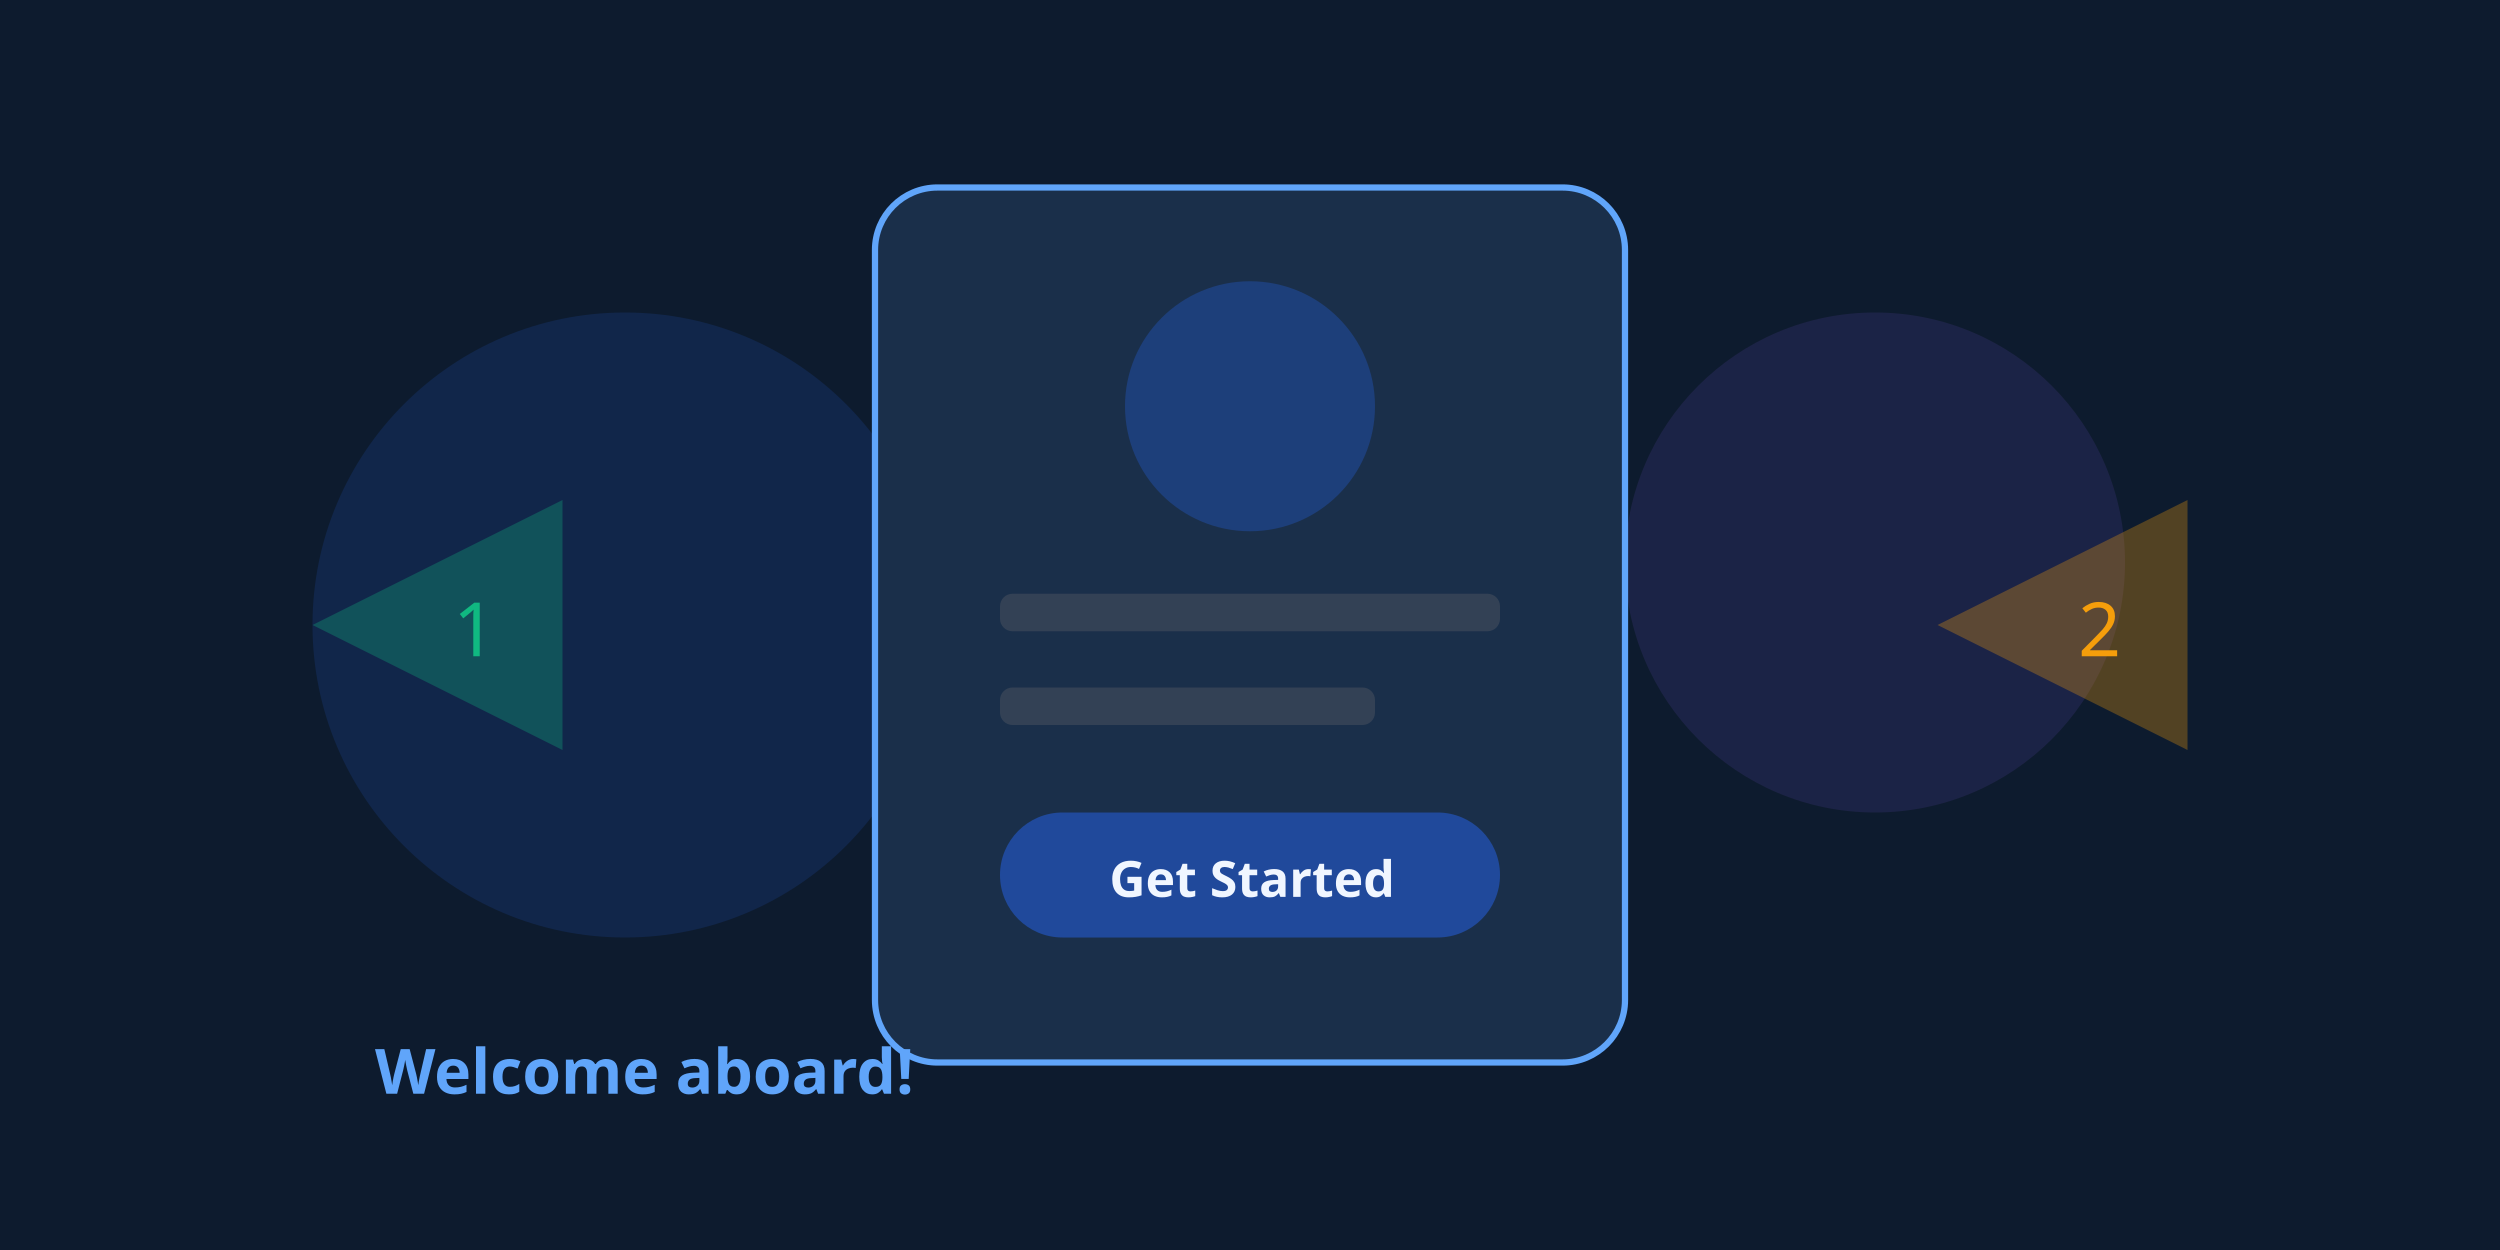
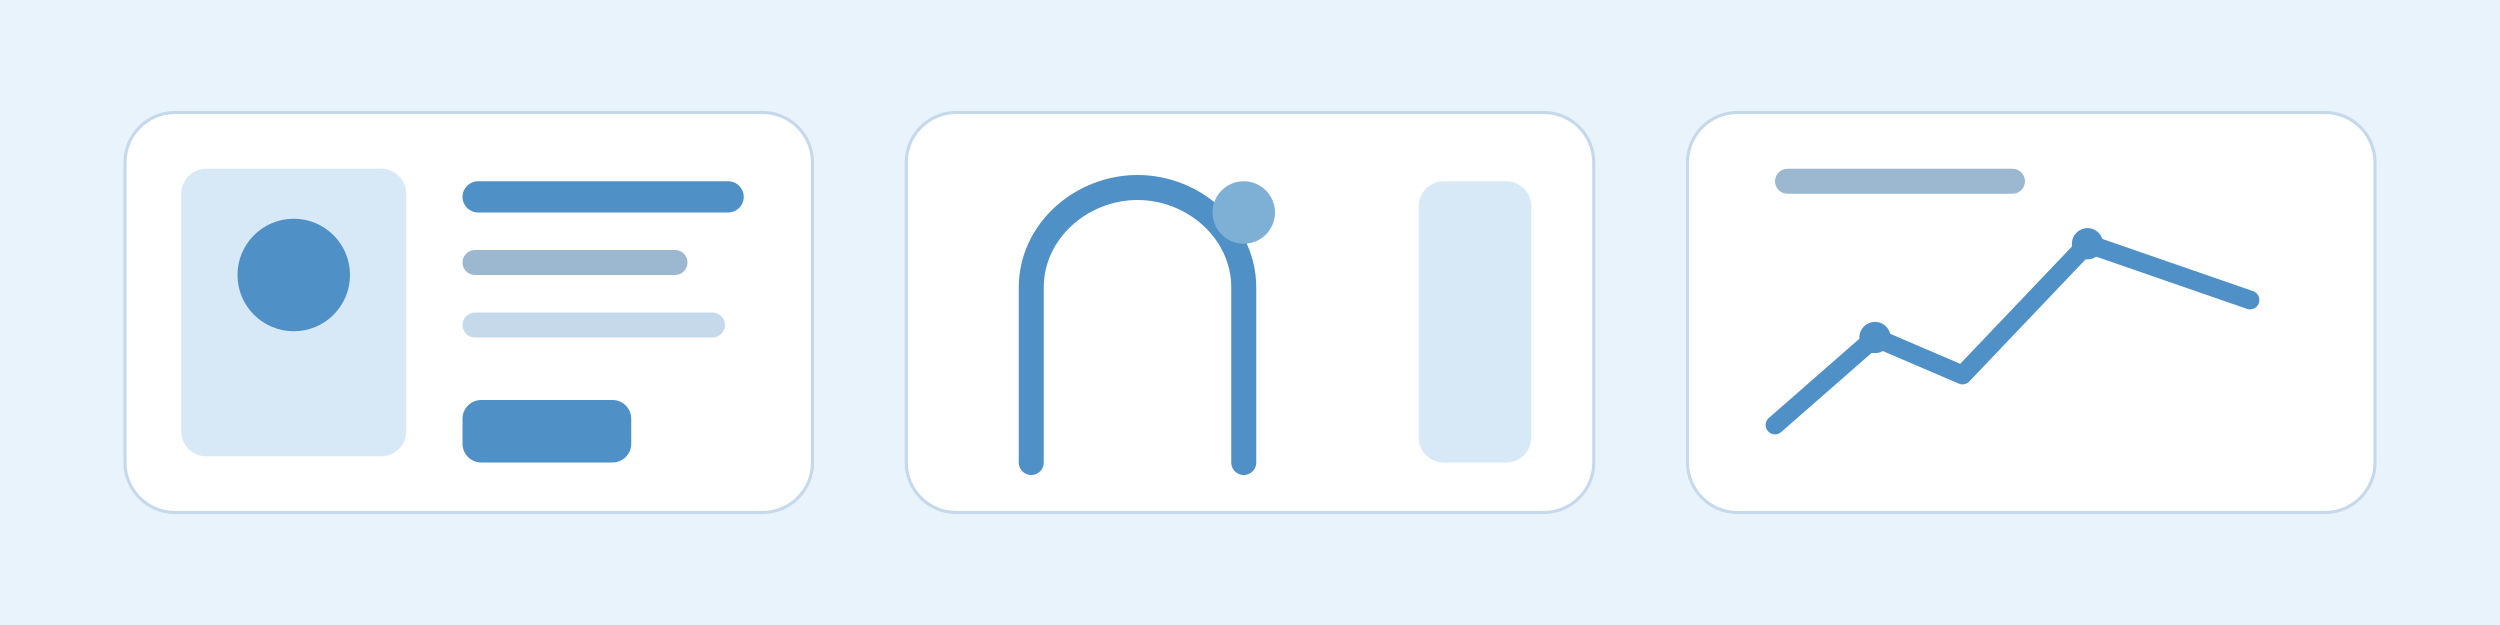
- <svg xmlns="http://www.w3.org/2000/svg" viewBox="0 0 800 400" fill="none">
-   <rect width="800" height="400" fill="#0d1b2e" />
-   <circle cx="200" cy="200" r="100" fill="#2563eb" opacity="0.15" />
-   <circle cx="600" cy="180" r="80" fill="#8b5cf6" opacity="0.12" />
-   <rect x="280" y="60" width="240" height="280" rx="20" fill="#1a2f4a" stroke="#60a5fa" stroke-width="2" />
-   <circle cx="400" cy="130" r="40" fill="#2563eb" opacity="0.3" />
-   <rect x="320" y="190" width="160" height="12" rx="4" fill="#334155" />
-   <rect x="320" y="220" width="120" height="12" rx="4" fill="#334155" />
-   <rect x="320" y="260" width="160" height="40" rx="20" fill="#2563eb" opacity="0.5" />
-   <text x="355" y="287" fill="#f0f6ff" font-family="system-ui" font-size="16" font-weight="bold">Get Started</text>
-   <text x="120" y="350" fill="#60a5fa" font-family="system-ui" font-size="20" font-weight="bold">Welcome aboard!</text>
-   <path d="M100 200 L180 160 L180 240 Z" fill="#10b981" opacity="0.3" />
-   <text x="145" y="210" fill="#10b981" font-family="system-ui" font-size="24">1</text>
-   <path d="M620 200 L700 160 L700 240 Z" fill="#f59e0b" opacity="0.3" />
-   <text x="665" y="210" fill="#f59e0b" font-family="system-ui" font-size="24">2</text>
+ <svg xmlns="http://www.w3.org/2000/svg" viewBox="0 0 800 200" fill="none">
+   <rect width="800" height="200" fill="#e8f3fb" />
+   <rect x="40" y="36" width="220" height="128" rx="16" fill="#ffffff" stroke="#c5d9ea" />
+   <rect x="58" y="54" width="72" height="92" rx="8" fill="#d7e8f6" />
+   <circle cx="94" cy="88" r="18" fill="#4f90c6" />
+   <rect x="148" y="58" width="90" height="10" rx="5" fill="#4f90c6" />
+   <rect x="148" y="80" width="72" height="8" rx="4" fill="#9bb8d0" />
+   <rect x="148" y="100" width="84" height="8" rx="4" fill="#c5d9ea" />
+   <rect x="148" y="128" width="54" height="20" rx="6" fill="#4f90c6" />
+   <rect x="290" y="36" width="220" height="128" rx="16" fill="#ffffff" stroke="#c5d9ea" />
+   <path d="M330 148V92c0-18 16-32 34-32h0c18 0 34 14 34 32v56" stroke="#4f90c6" stroke-width="8" stroke-linecap="round" />
+   <circle cx="398" cy="68" r="10" fill="#7eb0d6" />
+   <rect x="454" y="58" width="36" height="90" rx="8" fill="#d7e8f6" />
+   <rect x="540" y="36" width="220" height="128" rx="16" fill="#ffffff" stroke="#c5d9ea" />
+   <polyline points="568,136 600,108 628,120 668,78 720,96" stroke="#4f90c6" stroke-width="6" stroke-linecap="round" stroke-linejoin="round" />
+   <circle cx="600" cy="108" r="5" fill="#4f90c6" />
+   <circle cx="668" cy="78" r="5" fill="#4f90c6" />
+   <rect x="568" y="54" width="80" height="8" rx="4" fill="#9bb8d0" />
</svg>
